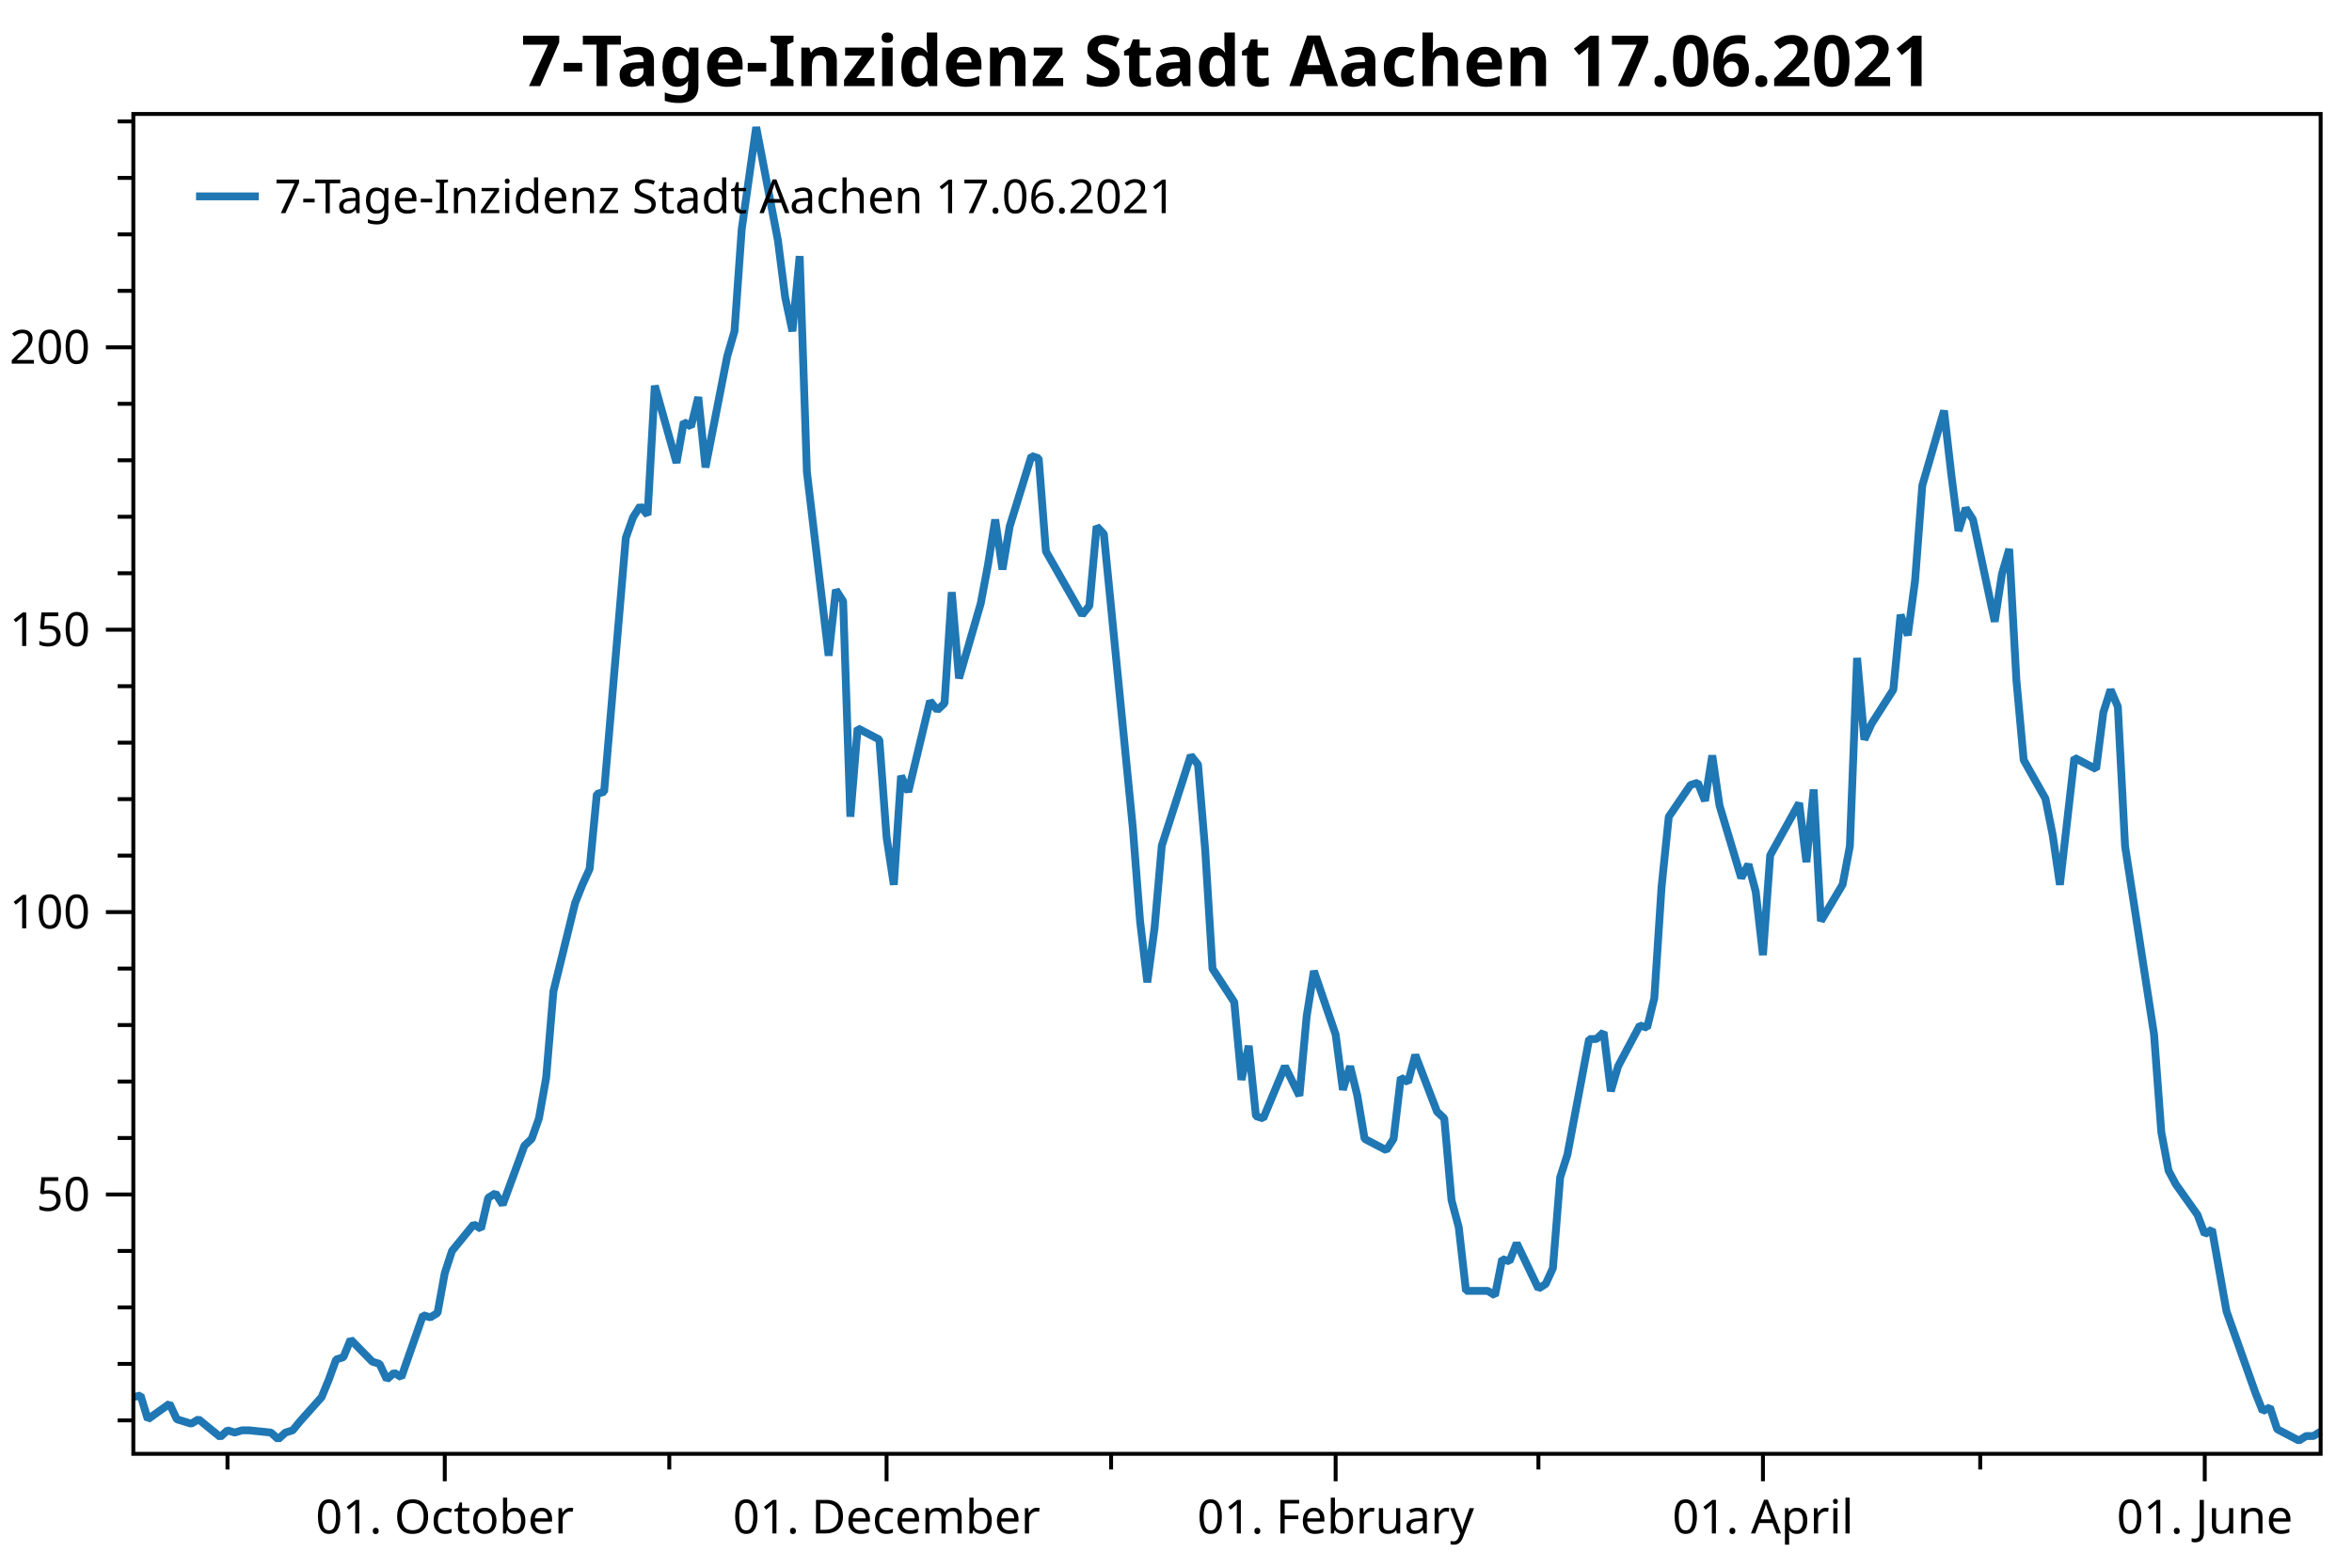
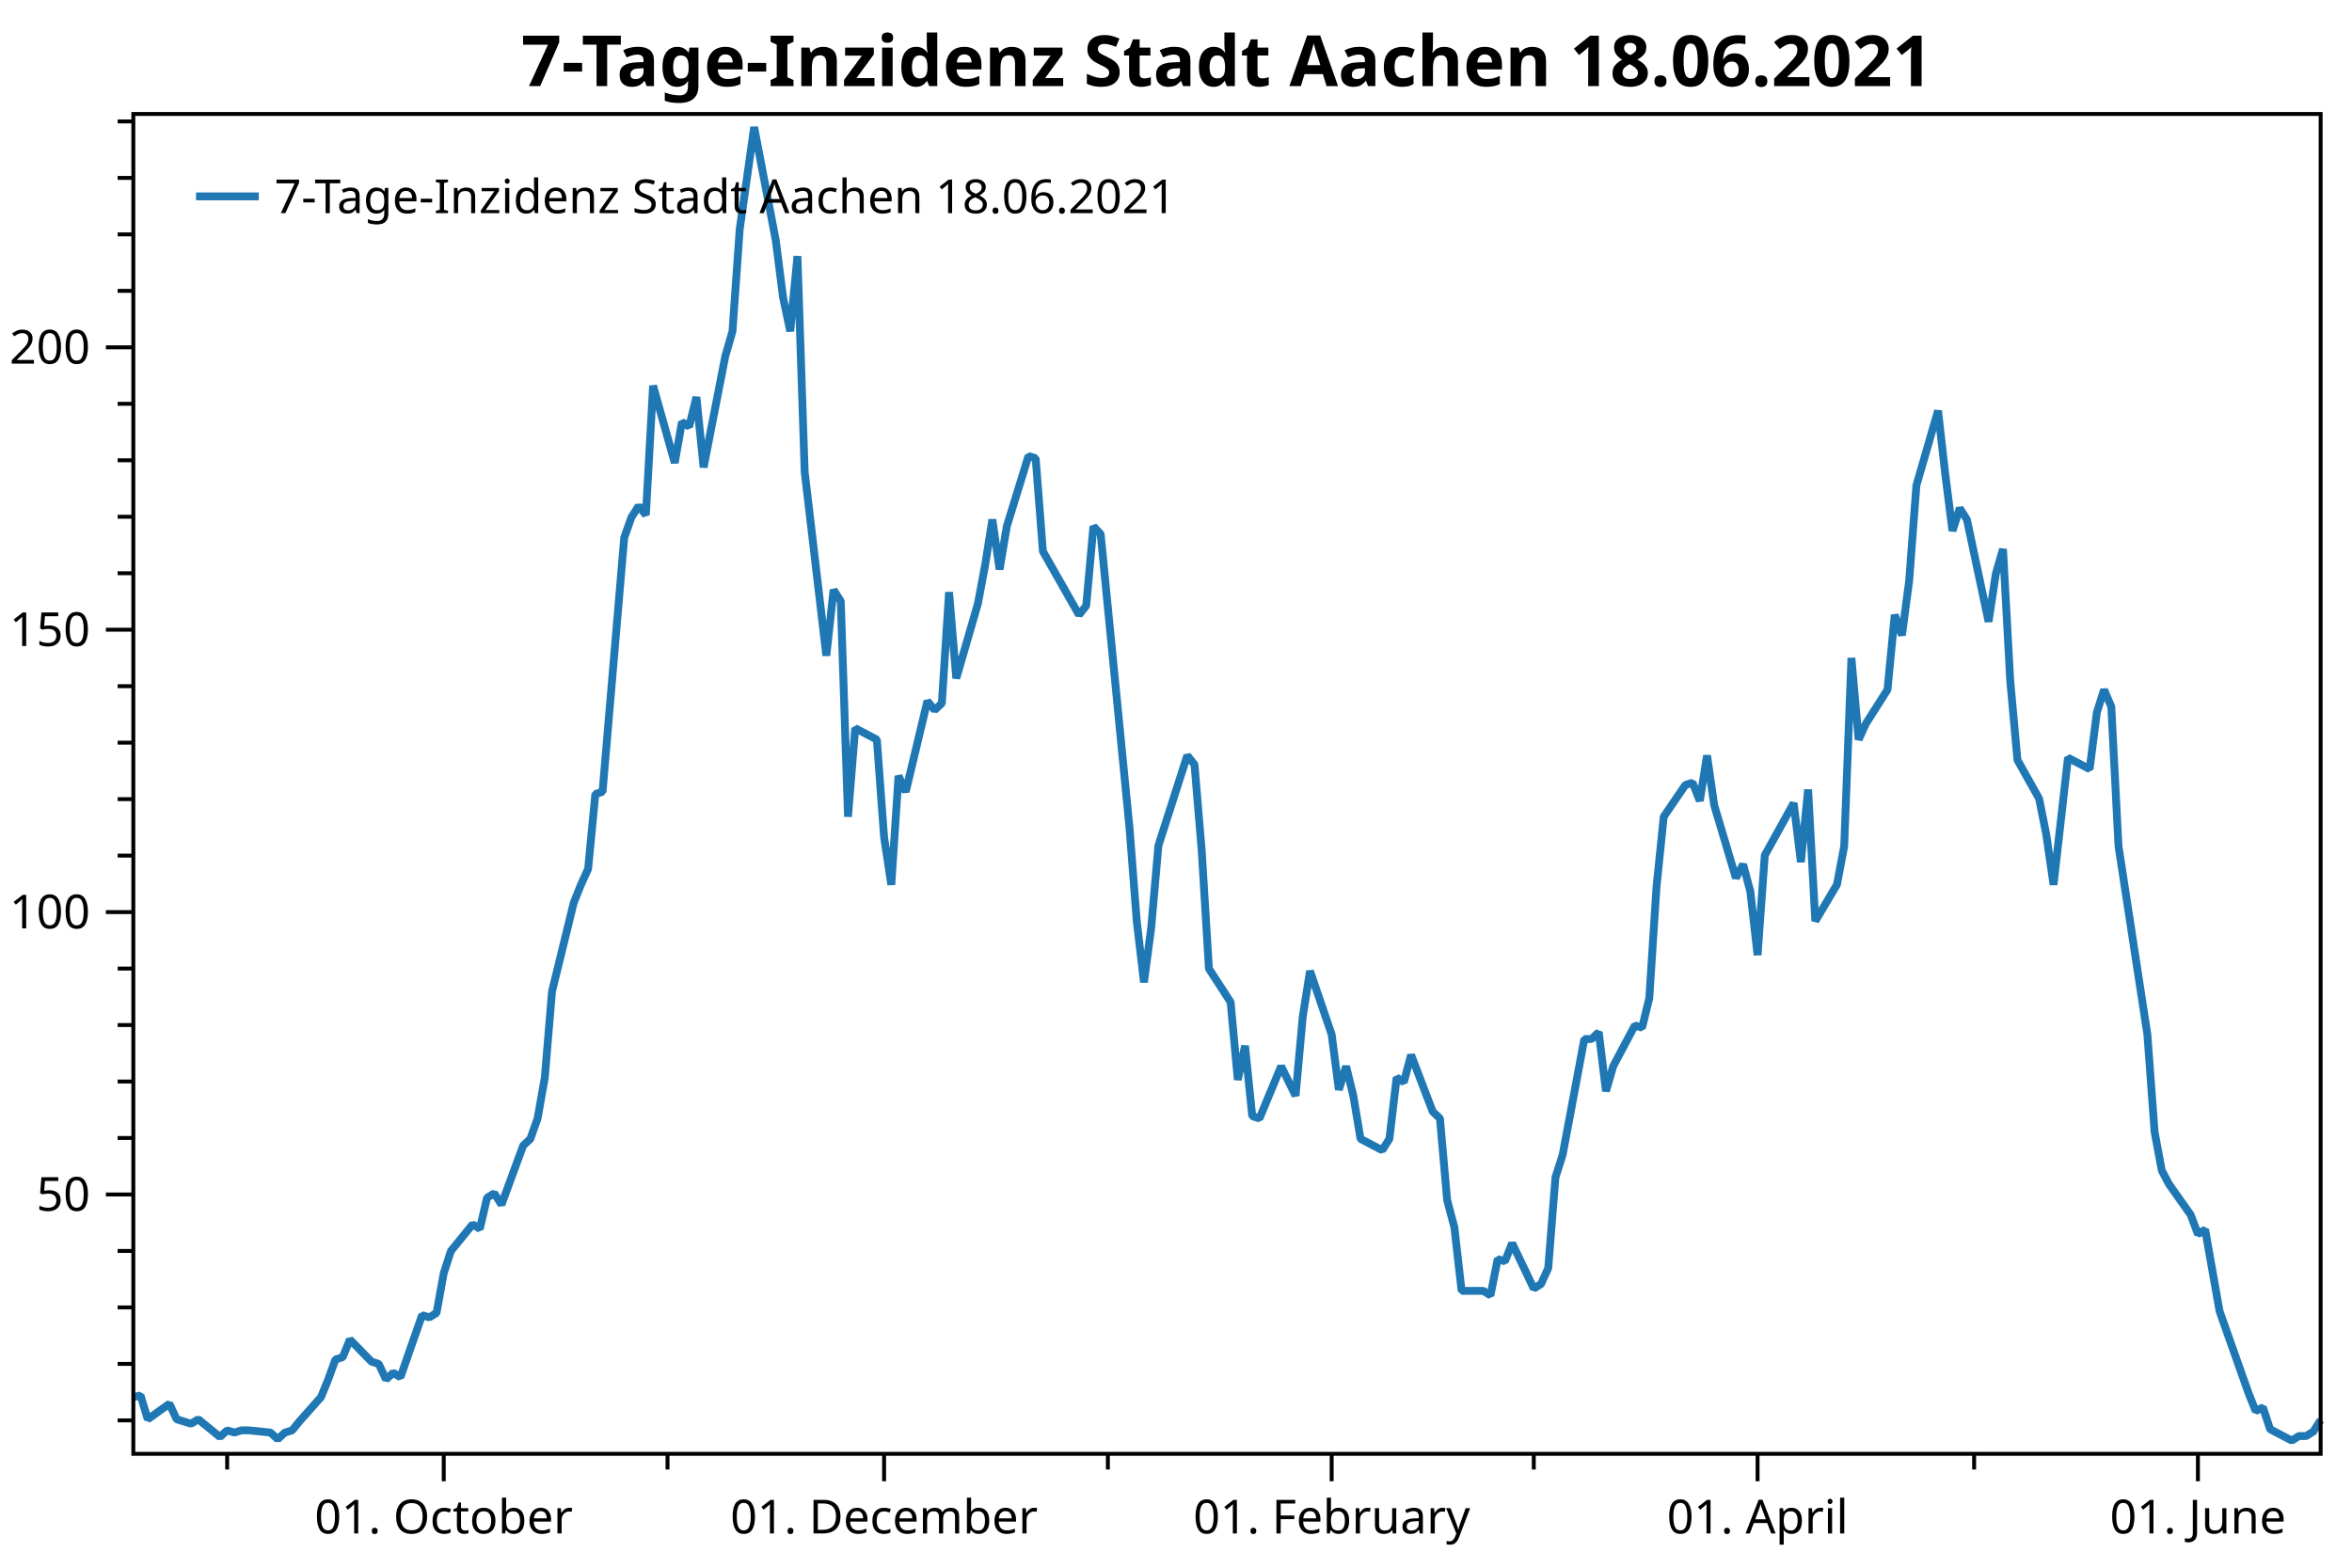
<svg xmlns="http://www.w3.org/2000/svg" width="600" height="400" version="1.1">
  <rect x="0" y="0" width="600" height="400" style="fill:rgb(255,255,255);stroke:none;" />
  <polyline points="34.012,362.413 30.012,362.413" style="fill:none;stroke:black;stroke-width:1" />
  <polyline points="34.012,348.003 30.012,348.003" style="fill:none;stroke:black;stroke-width:1" />
  <polyline points="34.012,333.593 30.012,333.593" style="fill:none;stroke:black;stroke-width:1" />
  <polyline points="34.012,319.183 30.012,319.183" style="fill:none;stroke:black;stroke-width:1" />
  <polyline points="34.012,290.363 30.012,290.363" style="fill:none;stroke:black;stroke-width:1" />
  <polyline points="34.012,275.953 30.012,275.953" style="fill:none;stroke:black;stroke-width:1" />
  <polyline points="34.012,261.543 30.012,261.543" style="fill:none;stroke:black;stroke-width:1" />
  <polyline points="34.012,247.132 30.012,247.132" style="fill:none;stroke:black;stroke-width:1" />
  <polyline points="34.012,218.312 30.012,218.312" style="fill:none;stroke:black;stroke-width:1" />
  <polyline points="34.012,203.902 30.012,203.902" style="fill:none;stroke:black;stroke-width:1" />
  <polyline points="34.012,189.492 30.012,189.492" style="fill:none;stroke:black;stroke-width:1" />
  <polyline points="34.012,175.082 30.012,175.082" style="fill:none;stroke:black;stroke-width:1" />
  <polyline points="34.012,146.262 30.012,146.262" style="fill:none;stroke:black;stroke-width:1" />
  <polyline points="34.012,131.852 30.012,131.852" style="fill:none;stroke:black;stroke-width:1" />
  <polyline points="34.012,117.442 30.012,117.442" style="fill:none;stroke:black;stroke-width:1" />
  <polyline points="34.012,103.032 30.012,103.032" style="fill:none;stroke:black;stroke-width:1" />
  <polyline points="34.012,74.212 30.012,74.212" style="fill:none;stroke:black;stroke-width:1" />
  <polyline points="34.012,59.802 30.012,59.802" style="fill:none;stroke:black;stroke-width:1" />
  <polyline points="34.012,45.392 30.012,45.392" style="fill:none;stroke:black;stroke-width:1" />
  <polyline points="34.012,30.982 30.012,30.982" style="fill:none;stroke:black;stroke-width:1" />
-   <polyline points="58.031,370.947 58.031,374.947" style="fill:none;stroke:black;stroke-width:1" />
-   <polyline points="170.738,370.947 170.738,374.947" style="fill:none;stroke:black;stroke-width:1" />
-   <polyline points="283.444,370.947 283.444,374.947" style="fill:none;stroke:black;stroke-width:1" />
-   <polyline points="392.455,370.947 392.455,374.947" style="fill:none;stroke:black;stroke-width:1" />
-   <polyline points="505.161,370.947 505.161,374.947" style="fill:none;stroke:black;stroke-width:1" />
+   <polyline points="57.952,370.947 57.952,374.947" style="fill:none;stroke:black;stroke-width:1" />
+   <polyline points="170.286,370.947 170.286,374.947" style="fill:none;stroke:black;stroke-width:1" />
+   <polyline points="282.62,370.947 282.62,374.947" style="fill:none;stroke:black;stroke-width:1" />
+   <polyline points="391.272,370.947 391.272,374.947" style="fill:none;stroke:black;stroke-width:1" />
+   <polyline points="503.606,370.947 503.606,374.947" style="fill:none;stroke:black;stroke-width:1" />
  <text dominant-baseline="middle" text-anchor="end" transform="translate(23.012,304.7728)" font-family="Segoe UI" font-size="12" font-weight="400" fill="black">50</text>
  <text dominant-baseline="middle" text-anchor="end" transform="translate(23.012,232.7224)" font-family="Segoe UI" font-size="12" font-weight="400" fill="black">100</text>
  <text dominant-baseline="middle" text-anchor="end" transform="translate(23.012,160.6721)" font-family="Segoe UI" font-size="12" font-weight="400" fill="black">150</text>
  <text dominant-baseline="middle" text-anchor="end" transform="translate(23.012,88.6218)" font-family="Segoe UI" font-size="12" font-weight="400" fill="black">200</text>
  <polyline points="34.012,304.773 27.012,304.773" style="fill:none;stroke:black;stroke-width:1" />
  <polyline points="34.012,232.722 27.012,232.722" style="fill:none;stroke:black;stroke-width:1" />
  <polyline points="34.012,160.672 27.012,160.672" style="fill:none;stroke:black;stroke-width:1" />
  <polyline points="34.012,88.622 27.012,88.622" style="fill:none;stroke:black;stroke-width:1" />
-   <text dominant-baseline="hanging" text-anchor="middle" transform="translate(113.4606,381.947)" font-family="Segoe UI" font-size="12" font-weight="400" fill="black">01. October</text>
-   <text dominant-baseline="hanging" text-anchor="middle" transform="translate(226.1668,381.947)" font-family="Segoe UI" font-size="12" font-weight="400" fill="black">01. December</text>
-   <text dominant-baseline="hanging" text-anchor="middle" transform="translate(340.7206,381.947)" font-family="Segoe UI" font-size="12" font-weight="400" fill="black">01. February</text>
-   <text dominant-baseline="hanging" text-anchor="middle" transform="translate(449.7315,381.947)" font-family="Segoe UI" font-size="12" font-weight="400" fill="black">01. April</text>
-   <text dominant-baseline="hanging" text-anchor="middle" transform="translate(562.4377,381.947)" font-family="Segoe UI" font-size="12" font-weight="400" fill="black">01. June</text>
-   <polyline points="113.461,370.947 113.461,377.947" style="fill:none;stroke:black;stroke-width:1" />
-   <polyline points="226.167,370.947 226.167,377.947" style="fill:none;stroke:black;stroke-width:1" />
-   <polyline points="340.721,370.947 340.721,377.947" style="fill:none;stroke:black;stroke-width:1" />
-   <polyline points="449.731,370.947 449.731,377.947" style="fill:none;stroke:black;stroke-width:1" />
-   <polyline points="562.438,370.947 562.438,377.947" style="fill:none;stroke:black;stroke-width:1" />
-   <polyline points="34.012,356.479 35.86,356.056 37.707,362.13 43.25,358.175 45.098,362.13 46.946,362.696 48.793,363.261 50.641,362.13 56.184,366.651 58.031,364.956 59.879,365.521 61.727,364.956 63.574,364.956 69.117,365.521 70.965,367.216 72.812,365.521 74.66,364.956 76.508,362.696 82.051,356.479 83.898,351.959 85.746,346.873 87.594,346.308 89.441,341.787 94.984,347.438 96.832,348.003 98.68,351.959 100.527,350.263 102.375,351.394 107.918,335.571 109.765,336.136 111.613,335.006 113.461,324.834 115.308,319.183 120.851,312.402 122.699,313.532 124.546,305.62 126.394,304.472 128.242,307.366 133.785,292.317 135.632,290.58 137.48,285.371 139.328,274.952 141.175,252.958 146.718,230.384 148.566,225.754 150.413,221.702 152.261,202.601 154.109,202.022 159.652,137.196 161.499,131.986 163.347,129.092 165.195,131.407 167.042,98.415 172.585,118.095 174.433,107.676 176.28,108.834 178.128,101.309 179.976,119.252 185.519,90.891 187.366,84.524 189.214,58.477 192.909,32.431 198.452,61.371 200.3,75.842 202.148,84.524 203.995,65.351 205.843,120.41 211.386,167.294 213.233,150.508 215.081,153.402 216.929,208.389 218.776,185.816 224.319,188.71 226.167,213.599 228.014,225.754 229.862,197.971 231.71,202.022 237.253,178.87 239.1,181.185 240.948,179.449 242.796,151.087 244.643,173.082 250.186,153.981 252.034,144.141 253.881,132.565 255.729,145.299 257.577,134.302 263.12,116.358 264.967,116.937 266.815,140.668 276.053,156.875 277.901,154.56 279.748,134.302 281.596,136.255 288.987,211.283 290.834,235.014 292.682,250.642 294.53,236.751 296.377,215.769 303.768,192.761 305.615,195.077 307.463,217.071 309.311,247.17 314.854,255.678 316.701,275.531 318.549,266.849 320.397,284.792 322.244,285.371 327.787,272.058 331.482,279.583 333.33,259.325 335.178,247.748 340.721,263.955 342.568,278.064 344.416,272.058 346.264,279.583 348.111,290.58 353.654,293.474 355.502,290.58 357.349,274.952 359.197,276.11 361.045,269.164 366.588,283.635 368.435,285.371 370.283,306.208 372.131,313.154 373.978,329.361 379.521,329.361 381.369,330.518 383.216,321.257 385.064,321.836 386.912,317.206 392.455,328.782 394.302,327.624 396.15,323.573 397.998,300.42 399.845,294.632 405.388,265.113 407.236,265.113 409.083,263.376 410.931,278.425 412.779,272.058 418.322,261.64 420.169,262.219 422.017,254.694 423.865,226.332 425.712,208.389 431.255,200.286 433.103,199.707 434.95,204.338 436.798,192.761 438.646,205.495 444.189,224.017 446.036,220.544 447.884,227.49 449.731,243.697 451.579,218.229 458.97,204.916 460.817,219.965 462.665,201.444 464.513,235.014 470.056,225.696 471.903,215.914 473.751,167.873 475.599,188.71 477.446,184.658 482.989,175.976 484.837,156.875 486.684,162.084 488.532,148.193 490.38,123.883 495.923,104.782 497.77,120.989 499.618,135.459 501.466,129.671 503.313,132.565 508.856,158.612 510.704,146.457 512.551,140.09 514.399,173.661 516.247,193.919 521.79,203.759 523.637,213.02 525.485,225.754 529.18,193.34 534.723,196.234 536.571,181.764 538.418,175.976 540.266,180.317 542.114,215.914 549.504,263.955 551.352,288.844 553.199,298.684 555.047,302.157 560.59,309.971 562.438,314.89 564.285,313.733 567.981,334.57 573.524,350.198 575.371,355.407 577.219,360.038 579.067,359.097 580.914,364.668 586.457,367.562 588.305,366.405 590.152,366.405 592,365.247" style="fill:none;stroke:rgb(31,119,180);stroke-width:2;stroke-linejoin:bevel" />
-   <text dominant-baseline="hanging" text-anchor="middle" transform="translate(313.006,8)" font-family="Segoe UI" font-size="18" font-weight="700" fill="black">7-Tage-Inzidenz Stadt Aachen 17.06.2021</text>
+   <text dominant-baseline="hanging" text-anchor="middle" transform="translate(113.1984,381.947)" font-family="Segoe UI" font-size="12" font-weight="400" fill="black">01. October</text>
+   <text dominant-baseline="hanging" text-anchor="middle" transform="translate(225.5326,381.947)" font-family="Segoe UI" font-size="12" font-weight="400" fill="black">01. December</text>
+   <text dominant-baseline="hanging" text-anchor="middle" transform="translate(339.7084,381.947)" font-family="Segoe UI" font-size="12" font-weight="400" fill="black">01. February</text>
+   <text dominant-baseline="hanging" text-anchor="middle" transform="translate(448.3595,381.947)" font-family="Segoe UI" font-size="12" font-weight="400" fill="black">01. April</text>
+   <text dominant-baseline="hanging" text-anchor="middle" transform="translate(560.6937,381.947)" font-family="Segoe UI" font-size="12" font-weight="400" fill="black">01. June</text>
+   <polyline points="113.198,370.947 113.198,377.947" style="fill:none;stroke:black;stroke-width:1" />
+   <polyline points="225.533,370.947 225.533,377.947" style="fill:none;stroke:black;stroke-width:1" />
+   <polyline points="339.708,370.947 339.708,377.947" style="fill:none;stroke:black;stroke-width:1" />
+   <polyline points="448.36,370.947 448.36,377.947" style="fill:none;stroke:black;stroke-width:1" />
+   <polyline points="560.694,370.947 560.694,377.947" style="fill:none;stroke:black;stroke-width:1" />
+   <polyline points="34.012,356.479 35.853,356.056 37.695,362.13 43.22,358.175 45.061,362.13 46.903,362.696 48.744,363.261 50.586,362.13 56.111,366.651 57.952,364.956 59.794,365.521 61.635,364.956 63.477,364.956 69.001,365.521 70.843,367.216 72.684,365.521 74.526,364.956 76.368,362.696 81.892,356.479 83.734,351.959 85.575,346.873 87.417,346.308 89.258,341.787 94.783,347.438 96.624,348.003 98.466,351.959 100.308,350.263 102.149,351.394 107.674,335.571 109.515,336.136 111.357,335.006 113.198,324.834 115.04,319.183 120.565,312.402 122.406,313.532 124.248,305.62 126.089,304.472 127.931,307.366 133.455,292.317 135.297,290.58 137.138,285.371 138.98,274.952 140.822,252.958 146.346,230.384 148.188,225.754 150.029,221.702 151.871,202.601 153.712,202.022 159.237,137.196 161.079,131.986 162.92,129.092 164.762,131.407 166.603,98.415 172.128,118.095 173.969,107.676 175.811,108.834 177.653,101.309 179.494,119.252 185.019,90.891 186.86,84.524 188.702,58.477 192.385,32.431 197.91,61.371 199.751,75.842 201.593,84.524 203.434,65.351 205.276,120.41 210.8,167.294 212.642,150.508 214.483,153.402 216.325,208.389 218.167,185.816 223.691,188.71 225.533,213.599 227.374,225.754 229.216,197.971 231.057,202.022 236.582,178.87 238.423,181.185 240.265,179.449 242.107,151.087 243.948,173.082 249.473,153.981 251.314,144.141 253.156,132.565 254.997,145.299 256.839,134.302 262.363,116.358 264.205,116.937 266.047,140.668 275.254,156.875 277.096,154.56 278.937,134.302 280.779,136.255 288.145,211.283 289.987,235.014 291.828,250.642 293.67,236.751 295.511,215.769 302.877,192.761 304.719,195.077 306.561,217.071 308.402,247.17 313.927,255.678 315.768,275.531 317.61,266.849 319.451,284.792 321.293,285.371 326.818,272.058 330.501,279.583 332.342,259.325 334.184,247.748 339.708,263.955 341.55,278.064 343.392,272.058 345.233,279.583 347.075,290.58 352.599,293.474 354.441,290.58 356.282,274.952 358.124,276.11 359.965,269.164 365.49,283.635 367.332,285.371 369.173,306.208 371.015,313.154 372.856,329.361 378.381,329.361 380.222,330.518 382.064,321.257 383.906,321.836 385.747,317.206 391.272,328.782 393.113,327.624 394.955,323.573 396.796,300.42 398.638,294.632 404.163,265.113 406.004,265.113 407.846,263.376 409.687,278.425 411.529,272.058 417.053,261.64 418.895,262.219 420.736,254.694 422.578,226.332 424.419,208.389 429.944,200.286 431.786,199.707 433.627,204.338 435.469,192.761 437.31,205.495 442.835,224.017 444.676,220.544 446.518,227.49 448.36,243.697 450.201,218.229 457.567,204.916 459.409,219.965 461.25,201.444 463.092,235.014 468.616,225.696 470.458,215.914 472.3,167.873 474.141,188.71 475.983,184.658 481.507,175.976 483.349,156.875 485.19,162.084 487.032,148.193 488.873,123.883 494.398,104.782 496.24,120.989 498.081,135.459 499.923,129.671 501.764,132.565 507.289,158.612 509.13,146.457 510.972,140.09 512.814,173.661 514.655,193.919 520.18,203.759 522.021,213.02 523.863,225.754 527.546,193.34 533.071,196.234 534.912,181.764 536.754,175.976 538.595,180.317 540.437,215.914 547.803,263.955 549.644,288.844 551.486,298.684 553.328,302.157 558.852,309.971 560.694,314.89 562.535,313.733 566.218,334.57 571.743,350.198 573.585,355.407 575.426,360.038 577.268,359.097 579.109,364.668 584.634,367.562 586.475,366.405 588.317,366.405 590.159,365.247 592,362.353" style="fill:none;stroke:rgb(31,119,180);stroke-width:2;stroke-linejoin:bevel" />
+   <text dominant-baseline="hanging" text-anchor="middle" transform="translate(313.006,8)" font-family="Segoe UI" font-size="18" font-weight="700" fill="black">7-Tage-Inzidenz Stadt Aachen 18.06.2021</text>
  <polygon points="34.012,29.079 592,29.079 592,370.947 34.012,370.947" style="fill:none;stroke:black;stroke-width:1" />
  <polygon points="42.012,37.08 247.014,37.08 247.014,63.133 42.012,63.133" style="fill:none;stroke:none;" />
-   <text dominant-baseline="hanging" text-anchor="start" transform="translate(70.012,45.0795)" font-family="Segoe UI" font-size="12" font-weight="400" fill="black">7-Tage-Inzidenz Stadt Aachen 17.06.2021</text>
+   <text dominant-baseline="hanging" text-anchor="start" transform="translate(70.012,45.0795)" font-family="Segoe UI" font-size="12" font-weight="400" fill="black">7-Tage-Inzidenz Stadt Aachen 18.06.2021</text>
  <polyline points="50.012,50.106 66.012,50.106" style="fill:none;stroke:rgb(31,119,180);stroke-width:2" />
</svg>
